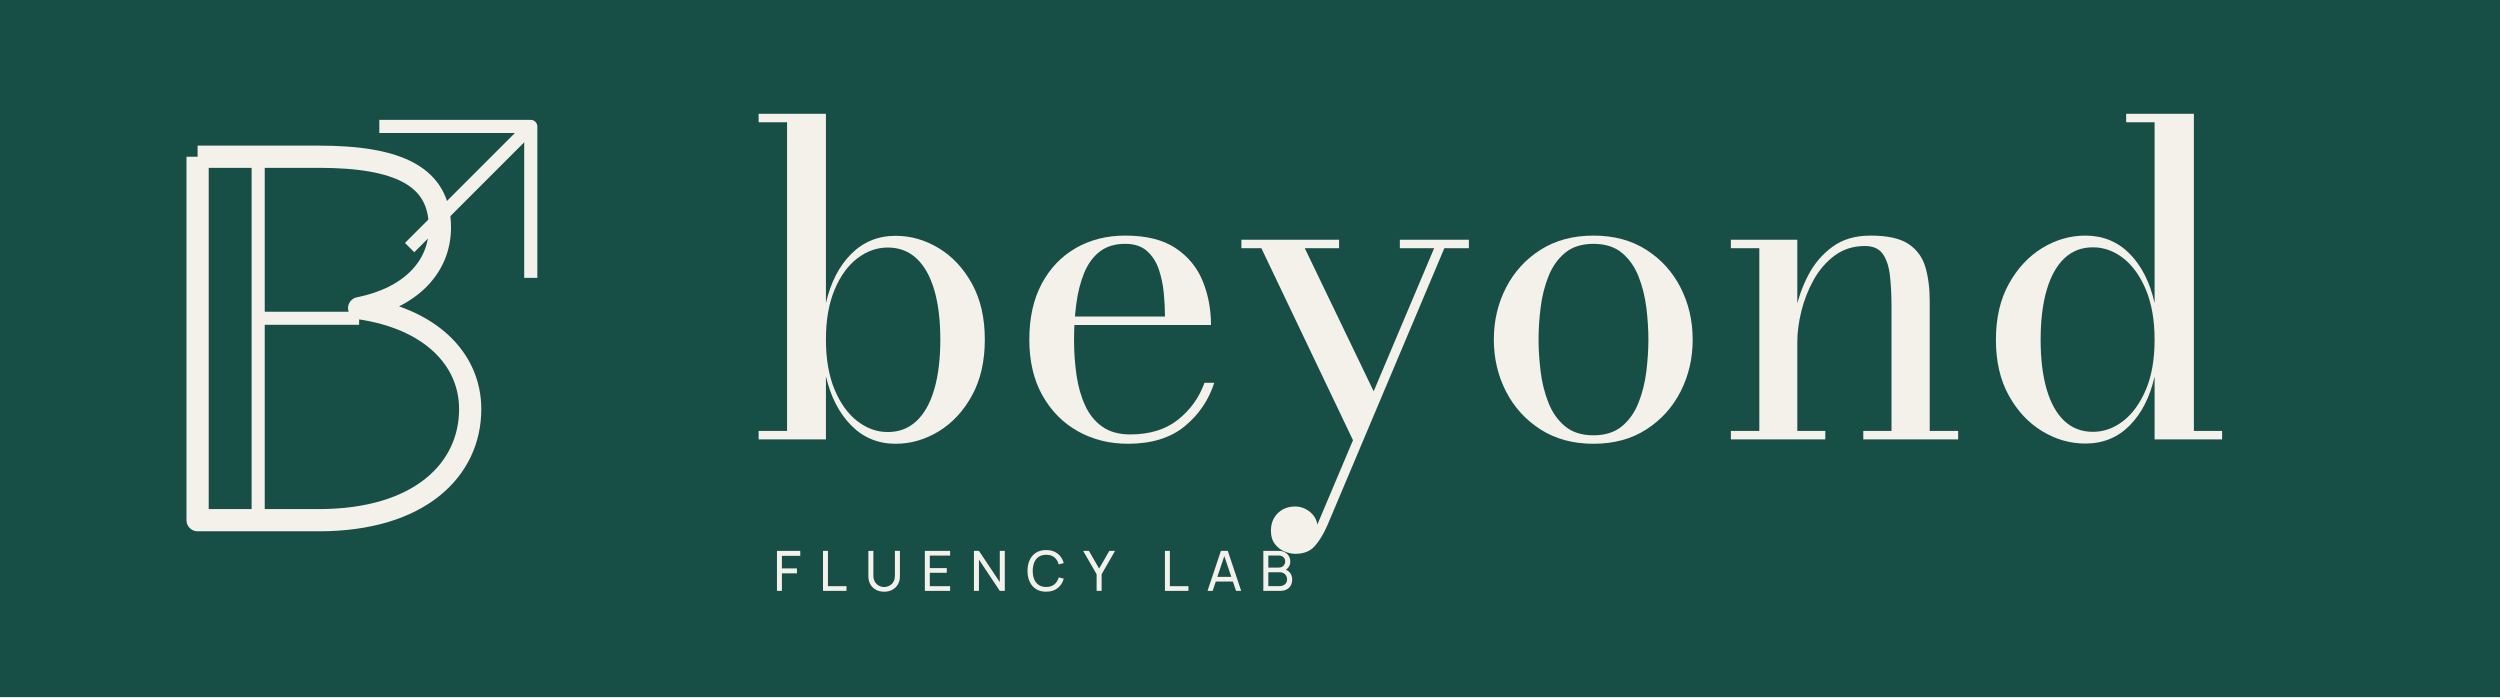
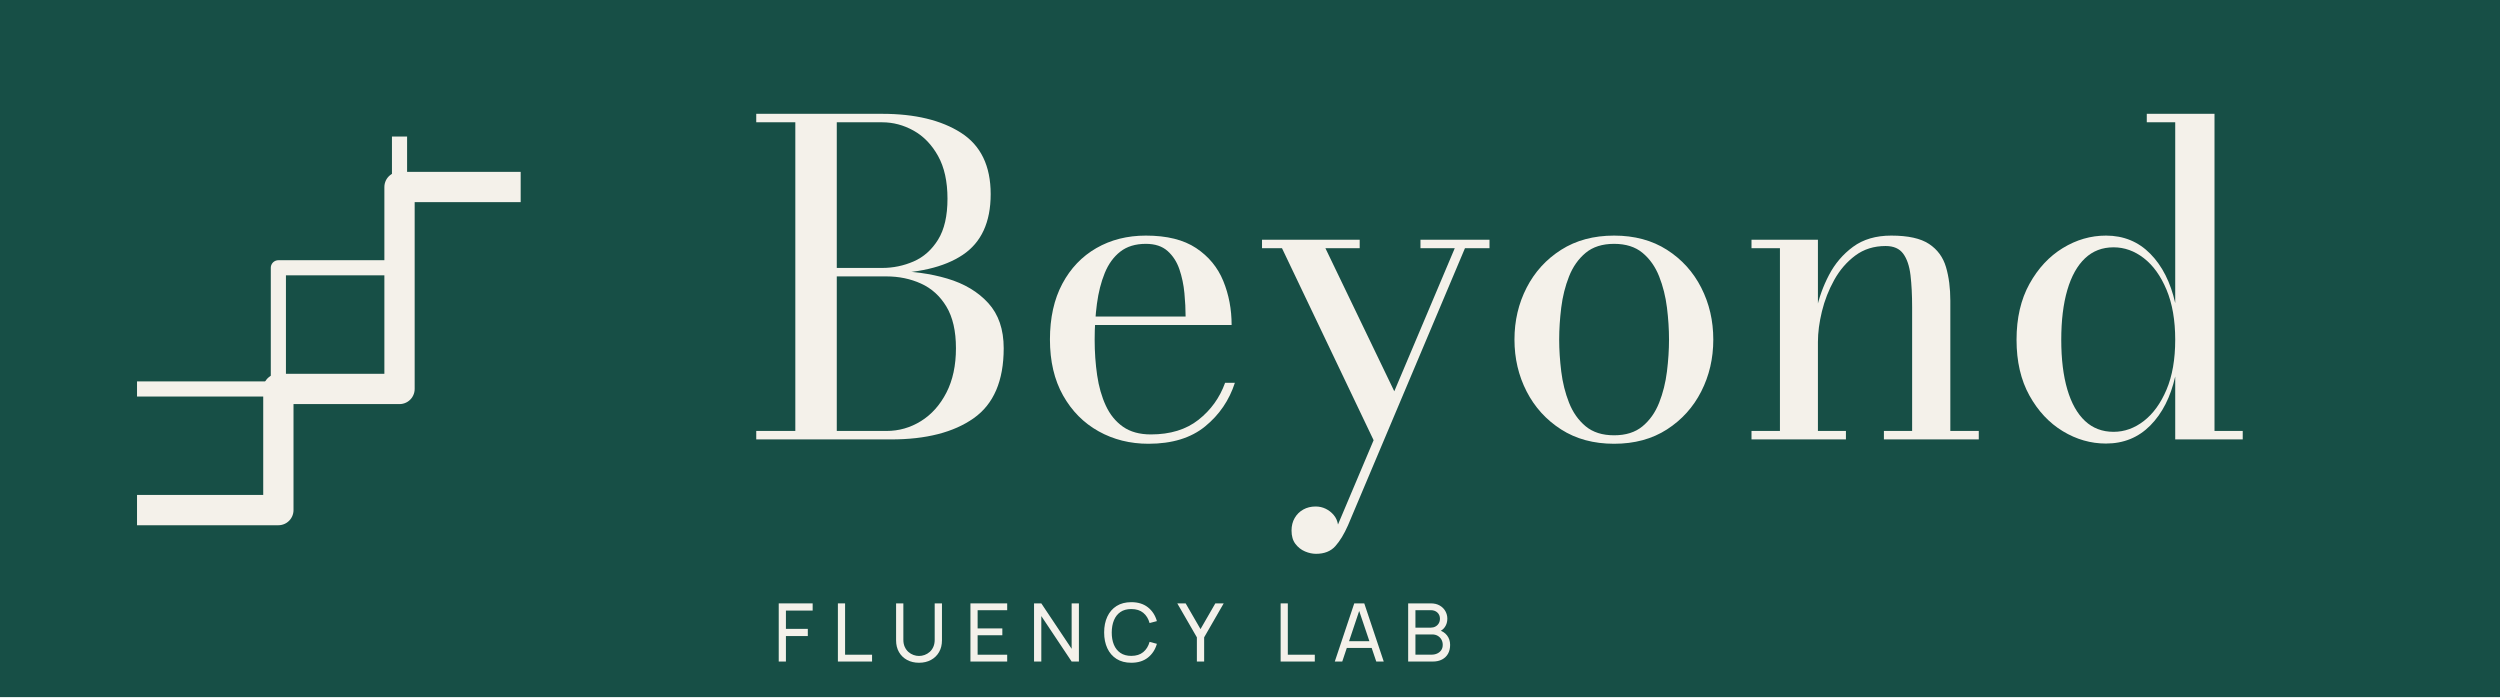
<svg xmlns="http://www.w3.org/2000/svg" width="520" height="145" viewBox="0 0 520 145">
  <rect width="520" height="145" fill="#174F46" />
  <g transform="translate(18 20) scale(2.1)" color="#F4F1EA">
-     <path d="M11 6v36h12c10 0 15-5 15-11 0-5-4-9-11-10 5-1 8-4 8-8 0-5-4-7-12-7H11" stroke="currentColor" stroke-width="2.2" fill="none" stroke-linejoin="round" />
-     <path d="M17 6v36" stroke="currentColor" stroke-width="1.3" fill="none" stroke-linejoin="round" />
-     <path d="M17 22h10" stroke="currentColor" stroke-width="1.3" fill="none" stroke-linejoin="round" />
-     <path d="M29 3h15v15" stroke="currentColor" stroke-width="1.3" fill="none" stroke-linejoin="round" />
-     <path d="M32 15 44 3" stroke="currentColor" stroke-width="1.3" fill="none" stroke-linejoin="round" />
+     <path d="M5 41H19V29H31V9H43" stroke="currentColor" stroke-width="3" fill="none" stroke-linejoin="round" />
+     <path d="M5 29H19V17H31V4" stroke="currentColor" stroke-width="1.5" fill="none" stroke-linejoin="round" />
  </g>
-   <path d="M704 -20Q583 -20 499.5 64.5Q416 149 383 291V0H73V39H204V1461H73V1500H383V628Q416 771 499.5 854.5Q583 938 704 938Q809 938 903.0 881.0Q997 824 1056.0 717.0Q1115 610 1115 460Q1115 310 1056.0 202.5Q997 95 903.0 37.5Q809 -20 704 -20ZM668 34Q746 34 800.0 84.5Q854 135 882.0 230.5Q910 326 910 460Q910 594 882.0 689.0Q854 784 800.0 834.0Q746 884 668 884Q593 884 528.0 834.5Q463 785 423.0 690.0Q383 595 383 460Q383 325 423.0 229.5Q463 134 528.0 84.0Q593 34 668 34Z" transform="translate(154.500,91.4) scale(0.04515,-0.04515)" fill="#F4F1EA" />
-   <path d="M557 -20Q430 -20 327.0 37.5Q224 95 163.5 202.5Q103 310 103 460Q103 610 160.0 717.0Q217 824 317.0 881.5Q417 939 545 939Q690 939 776.5 881.5Q863 824 901.5 730.0Q940 636 940 527H238V566H728Q728 616 722.5 674.0Q717 732 699.5 783.5Q682 835 645.0 868.0Q608 901 545 901Q473 901 427.0 865.0Q381 829 355.5 766.5Q330 704 319.5 625.0Q309 546 309 460Q309 374 320.5 295.5Q332 217 360.5 155.5Q389 94 439.5 58.5Q490 23 568 23Q702 23 787.5 90.5Q873 158 910 261H955Q916 140 818.0 60.0Q720 -20 557 -20Z" transform="translate(209.448,91.4) scale(0.04515,-0.04515)" fill="#F4F1EA" />
-   <path d="M325 881 661 183 564 -39 125 881H33V920H483V881ZM1081 920V881H968L429 -396Q402 -457 370.5 -492.0Q339 -527 282 -527Q257 -527 231.0 -516.0Q205 -505 187.0 -481.5Q169 -458 169 -420Q169 -387 183.5 -362.0Q198 -337 223.0 -323.0Q248 -309 280 -309Q305 -309 326.5 -319.5Q348 -330 363.5 -348.5Q379 -367 383 -392L921 881H763V920Z" transform="translate(256.720,91.4) scale(0.04515,-0.04515)" fill="#F4F1EA" />
-   <path d="M562 -20Q421 -20 318.0 46.0Q215 112 159.0 221.0Q103 330 103 460Q103 590 159.0 699.0Q215 808 318.0 873.5Q421 939 562 939Q703 939 805.5 873.5Q908 808 963.5 699.0Q1019 590 1019 460Q1019 330 963.5 221.0Q908 112 805.5 46.0Q703 -20 562 -20ZM562 19Q643 19 693.0 60.5Q743 102 769.5 169.0Q796 236 805.5 313.0Q815 390 815 460Q815 531 805.5 607.5Q796 684 769.5 751.0Q743 818 693.0 859.5Q643 901 562 901Q481 901 431.0 859.5Q381 818 354.5 751.0Q328 684 318.5 607.5Q309 531 309 460Q309 390 318.5 313.0Q328 236 354.5 169.0Q381 102 431.0 60.5Q481 19 562 19Z" transform="translate(306.069,91.4) scale(0.04515,-0.04515)" fill="#F4F1EA" />
-   <path d="M379 920V39H508V0H73V39H204V881H73V920ZM989 639V39H1120V0H683V39H813V609Q813 693 805.5 756.5Q798 820 772.0 855.5Q746 891 691 891Q610 891 551.0 847.0Q492 803 454.0 734.5Q416 666 397.5 590.0Q379 514 379 449L354 444Q354 510 371.5 594.5Q389 679 430.0 757.5Q471 836 541.0 887.5Q611 939 717 939Q833 939 891.0 900.5Q949 862 969.0 794.0Q989 726 989 639Z" transform="translate(356.727,91.4) scale(0.04515,-0.04515)" fill="#F4F1EA" />
-   <path d="M515 -19Q410 -19 316.0 38.0Q222 95 162.5 202.0Q103 309 103 459Q103 609 162.5 716.5Q222 824 316.0 881.5Q410 939 515 939Q637 939 719.5 855.0Q802 771 834 628V1461H703V1500H1015V39H1145V0H834V290Q802 148 719.5 64.5Q637 -19 515 -19ZM550 35Q625 35 689.5 85.0Q754 135 794.0 229.5Q834 324 834 459Q834 594 794.0 689.5Q754 785 689.5 835.0Q625 885 550 885Q472 885 418.5 834.5Q365 784 337.0 688.5Q309 593 309 459Q309 325 337.0 230.0Q365 135 418.5 85.0Q472 35 550 35Z" transform="translate(410.500,91.4) scale(0.04515,-0.04515)" fill="#F4F1EA" />
-   <path d="M140 0V1440H980V1262H318V809H860V631H318V0Z" transform="translate(160.800,122.9) scale(0.005775,-0.005775)" fill="#F4F1EA" />
-   <path d="M160 0V1440H338V169H1006V0Z" transform="translate(170.261,122.9) scale(0.005775,-0.005775)" fill="#F4F1EA" />
-   <path d="M708 -30Q541 -30 413.0 39.0Q285 108 212.5 232.5Q140 357 140 525V1439L320 1440V540Q320 438 354.5 362.5Q389 287 446.0 237.0Q503 187 571.5 162.5Q640 138 708 138Q777 138 846.0 163.0Q915 188 971.5 237.5Q1028 287 1062.0 363.0Q1096 439 1096 540V1440H1276V525Q1276 358 1203.5 233.0Q1131 108 1003.0 39.0Q875 -30 708 -30Z" transform="translate(179.813,122.9) scale(0.005775,-0.005775)" fill="#F4F1EA" />
-   <path d="M140 0V1440H1050V1271H318V820H930V651H318V169H1050V0Z" transform="translate(191.561,122.9) scale(0.005775,-0.005775)" fill="#F4F1EA" />
-   <path d="M140 0V1440H320L1071 315V1440H1251V0H1071L320 1126V0Z" transform="translate(201.772,122.9) scale(0.005775,-0.005775)" fill="#F4F1EA" />
-   <path d="M732 -30Q517 -30 367.0 65.0Q217 160 138.5 329.0Q60 498 60 720Q60 942 138.5 1111.0Q217 1280 367.0 1375.0Q517 1470 732 1470Q982 1470 1143.5 1343.0Q1305 1216 1366 1001L1185 953Q1141 1114 1028.0 1207.0Q915 1300 732 1300Q571 1300 464.0 1227.0Q357 1154 303.0 1023.5Q249 893 248 720Q247 548 301.0 417.5Q355 287 463.0 213.5Q571 140 732 140Q915 140 1028.0 233.5Q1141 327 1185 487L1366 439Q1305 225 1143.5 97.5Q982 -30 732 -30Z" transform="translate(213.375,122.9) scale(0.005775,-0.005775)" fill="#F4F1EA" />
-   <path d="M485 0V599L0 1440H207L575 803L942 1440H1149L665 599V0Z" transform="translate(225.296,122.9) scale(0.005775,-0.005775)" fill="#F4F1EA" />
-   <path d="" transform="translate(235.501,122.9) scale(0.005775,-0.005775)" fill="#F4F1EA" />
-   <path d="M160 0V1440H338V169H1006V0Z" transform="translate(241.381,122.9) scale(0.005775,-0.005775)" fill="#F4F1EA" />
-   <path d="M40 0 522 1440H770L1252 0H1067L616 1336H672L225 0ZM272 337V504H1020V337Z" transform="translate(250.934,122.9) scale(0.005775,-0.005775)" fill="#F4F1EA" />
-   <path d="M140 0V1440H701Q830 1440 921.5 1387.0Q1013 1334 1061.5 1247.5Q1110 1161 1110 1061Q1110 944 1050.0 856.0Q990 768 888 735L886 784Q1025 747 1102.0 648.0Q1179 549 1179 412Q1179 286 1127.5 194.0Q1076 102 979.5 51.0Q883 0 751 0ZM320 170H717Q797 170 860.0 199.5Q923 229 959.5 283.0Q996 337 996 413Q996 486 963.5 544.0Q931 602 872.5 636.5Q814 671 737 671H320ZM320 839H699Q763 839 814.5 866.5Q866 894 896.5 944.0Q927 994 927 1061Q927 1154 864.0 1213.0Q801 1272 699 1272H320Z" transform="translate(261.965,122.9) scale(0.005775,-0.005775)" fill="#F4F1EA" />
+   <path d="M62 0V39H662Q748 39 821.0 84.5Q894 130 938.0 215.5Q982 301 982 420Q982 539 938.0 612.0Q894 685 821.0 718.0Q748 751 662 751H422V776H683Q824 776 942.0 741.0Q1060 706 1131.0 628.0Q1202 550 1202 420Q1202 195 1063.5 97.5Q925 0 683 0ZM242 15V1485H433V15ZM422 764V790H642Q718 790 787.0 820.0Q856 850 899.5 920.0Q943 990 943 1109Q943 1228 899.5 1306.0Q856 1384 787.0 1422.5Q718 1461 642 1461H62V1500H642Q869 1500 1005.5 1412.5Q1142 1325 1142 1130Q1142 936 1013.0 850.0Q884 764 642 764Z" transform="translate(154.500,91.4) scale(0.04515,-0.04515)" fill="#F4F1EA" />
+   <path d="M557 -20Q430 -20 327.0 37.5Q224 95 163.5 202.5Q103 310 103 460Q103 610 160.0 717.0Q217 824 317.0 881.5Q417 939 545 939Q690 939 776.5 881.5Q863 824 901.5 730.0Q940 636 940 527H238V566H728Q728 616 722.5 674.0Q717 732 699.5 783.5Q682 835 645.0 868.0Q608 901 545 901Q473 901 427.0 865.0Q381 829 355.5 766.5Q330 704 319.5 625.0Q309 546 309 460Q309 374 320.5 295.5Q332 217 360.5 155.5Q389 94 439.5 58.5Q490 23 568 23Q702 23 787.5 90.5Q873 158 910 261H955Q916 140 818.0 60.0Q720 -20 557 -20Z" transform="translate(213.737,91.4) scale(0.04515,-0.04515)" fill="#F4F1EA" />
+   <path d="M325 881 661 183 564 -39 125 881H33V920H483V881ZM1081 920V881H968L429 -396Q402 -457 370.5 -492.0Q339 -527 282 -527Q257 -527 231.0 -516.0Q205 -505 187.0 -481.5Q169 -458 169 -420Q169 -387 183.5 -362.0Q198 -337 223.0 -323.0Q248 -309 280 -309Q305 -309 326.5 -319.5Q348 -330 363.5 -348.5Q379 -367 383 -392L921 881H763V920Z" transform="translate(261.009,91.4) scale(0.04515,-0.04515)" fill="#F4F1EA" />
+   <path d="M562 -20Q421 -20 318.0 46.0Q215 112 159.0 221.0Q103 330 103 460Q103 590 159.0 699.0Q215 808 318.0 873.5Q421 939 562 939Q703 939 805.5 873.5Q908 808 963.5 699.0Q1019 590 1019 460Q1019 330 963.5 221.0Q908 112 805.5 46.0Q703 -20 562 -20ZM562 19Q643 19 693.0 60.5Q743 102 769.5 169.0Q796 236 805.5 313.0Q815 390 815 460Q815 531 805.5 607.5Q796 684 769.5 751.0Q743 818 693.0 859.5Q643 901 562 901Q481 901 431.0 859.5Q381 818 354.5 751.0Q328 684 318.5 607.5Q309 531 309 460Q309 390 318.5 313.0Q328 236 354.5 169.0Q381 102 431.0 60.5Q481 19 562 19Z" transform="translate(310.358,91.4) scale(0.04515,-0.04515)" fill="#F4F1EA" />
+   <path d="M379 920V39H508V0H73V39H204V881H73V920ZM989 639V39H1120V0H683V39H813V609Q813 693 805.5 756.5Q798 820 772.0 855.5Q746 891 691 891Q610 891 551.0 847.0Q492 803 454.0 734.5Q416 666 397.5 590.0Q379 514 379 449L354 444Q354 510 371.5 594.5Q389 679 430.0 757.5Q471 836 541.0 887.5Q611 939 717 939Q833 939 891.0 900.5Q949 862 969.0 794.0Q989 726 989 639Z" transform="translate(361.016,91.4) scale(0.04515,-0.04515)" fill="#F4F1EA" />
+   <path d="M515 -19Q410 -19 316.0 38.0Q222 95 162.5 202.0Q103 309 103 459Q103 609 162.5 716.5Q222 824 316.0 881.5Q410 939 515 939Q637 939 719.5 855.0Q802 771 834 628V1461H703V1500H1015V39H1145V0H834V290Q802 148 719.5 64.5Q637 -19 515 -19ZM550 35Q625 35 689.5 85.0Q754 135 794.0 229.5Q834 324 834 459Q834 594 794.0 689.5Q754 785 689.5 835.0Q625 885 550 885Q472 885 418.5 834.5Q365 784 337.0 688.5Q309 593 309 459Q309 325 337.0 230.0Q365 135 418.5 85.0Q472 35 550 35Z" transform="translate(414.790,91.4) scale(0.04515,-0.04515)" fill="#F4F1EA" />
+   <path d="M140 0V1440H980V1262H318V809H860V631H318V0Z" transform="translate(160.800,137.6) scale(0.0084,-0.0084)" fill="#F4F1EA" />
+   <path d="M160 0V1440H338V169H1006V0Z" transform="translate(172.938,137.6) scale(0.0084,-0.0084)" fill="#F4F1EA" />
+   <path d="M708 -30Q541 -30 413.0 39.0Q285 108 212.5 232.5Q140 357 140 525V1439L320 1440V540Q320 438 354.5 362.5Q389 287 446.0 237.0Q503 187 571.5 162.5Q640 138 708 138Q777 138 846.0 163.0Q915 188 971.5 237.5Q1028 287 1062.0 363.0Q1096 439 1096 540V1440H1276V525Q1276 358 1203.5 233.0Q1131 108 1003.0 39.0Q875 -30 708 -30Z" transform="translate(185.210,137.6) scale(0.0084,-0.0084)" fill="#F4F1EA" />
+   <path d="M140 0V1440H1050V1271H318V820H930V651H318V169H1050V0Z" transform="translate(200.675,137.6) scale(0.0084,-0.0084)" fill="#F4F1EA" />
+   <path d="M140 0V1440H320L1071 315V1440H1251V0H1071L320 1126V0Z" transform="translate(213.905,137.6) scale(0.0084,-0.0084)" fill="#F4F1EA" />
+   <path d="M732 -30Q517 -30 367.0 65.0Q217 160 138.5 329.0Q60 498 60 720Q60 942 138.5 1111.0Q217 1280 367.0 1375.0Q517 1470 732 1470Q982 1470 1143.5 1343.0Q1305 1216 1366 1001L1185 953Q1141 1114 1028.0 1207.0Q915 1300 732 1300Q571 1300 464.0 1227.0Q357 1154 303.0 1023.5Q249 893 248 720Q247 548 301.0 417.5Q355 287 463.0 213.5Q571 140 732 140Q915 140 1028.0 233.5Q1141 327 1185 487L1366 439Q1305 225 1143.5 97.5Q982 -30 732 -30Z" transform="translate(229.159,137.6) scale(0.0084,-0.0084)" fill="#F4F1EA" />
+   <path d="M485 0V599L0 1440H207L575 803L942 1440H1149L665 599V0Z" transform="translate(244.876,137.6) scale(0.0084,-0.0084)" fill="#F4F1EA" />
+   <path d="" transform="translate(258.097,137.6) scale(0.0084,-0.0084)" fill="#F4F1EA" />
+   <path d="M160 0V1440H338V169H1006V0Z" transform="translate(265.027,137.6) scale(0.0084,-0.0084)" fill="#F4F1EA" />
+   <path d="M40 0 522 1440H770L1252 0H1067L616 1336H672L225 0ZM272 337V504H1020V337Z" transform="translate(277.300,137.6) scale(0.0084,-0.0084)" fill="#F4F1EA" />
+   <path d="M140 0V1440H701Q830 1440 921.5 1387.0Q1013 1334 1061.5 1247.5Q1110 1161 1110 1061Q1110 944 1050.0 856.0Q990 768 888 735L886 784Q1025 747 1102.0 648.0Q1179 549 1179 412Q1179 286 1127.5 194.0Q1076 102 979.5 51.0Q883 0 751 0ZM320 170H717Q797 170 860.0 199.5Q923 229 959.5 283.0Q996 337 996 413Q996 486 963.5 544.0Q931 602 872.5 636.5Q814 671 737 671H320ZM320 839H699Q763 839 814.5 866.5Q866 894 896.5 944.0Q927 994 927 1061Q927 1154 864.0 1213.0Q801 1272 699 1272H320Z" transform="translate(291.722,137.6) scale(0.0084,-0.0084)" fill="#F4F1EA" />
</svg>
